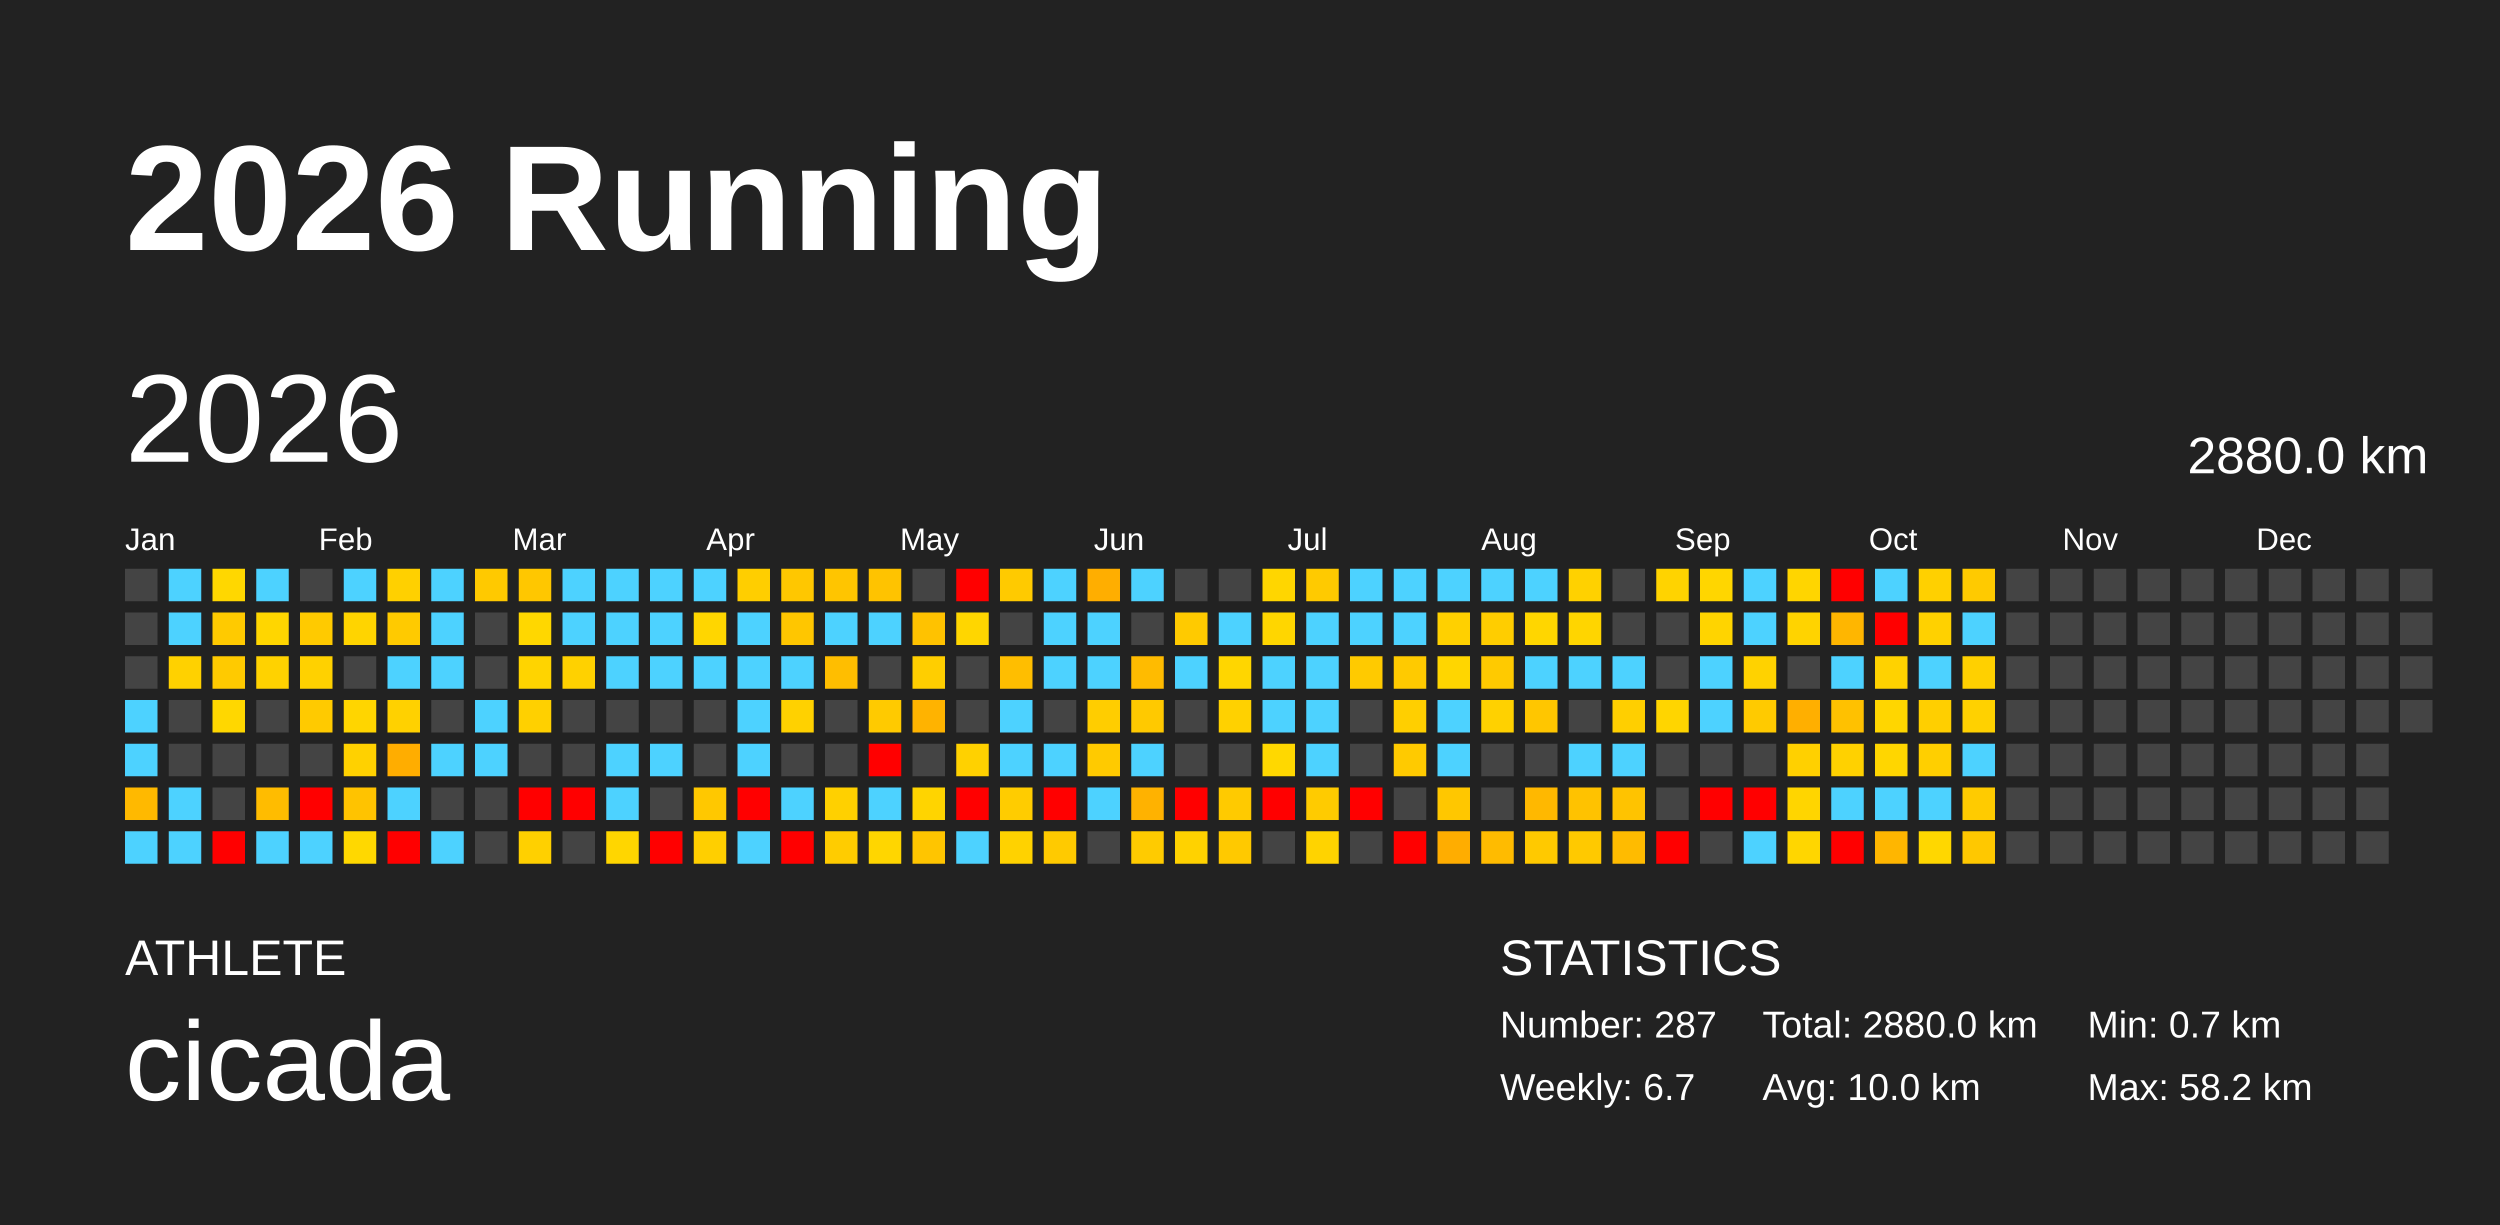
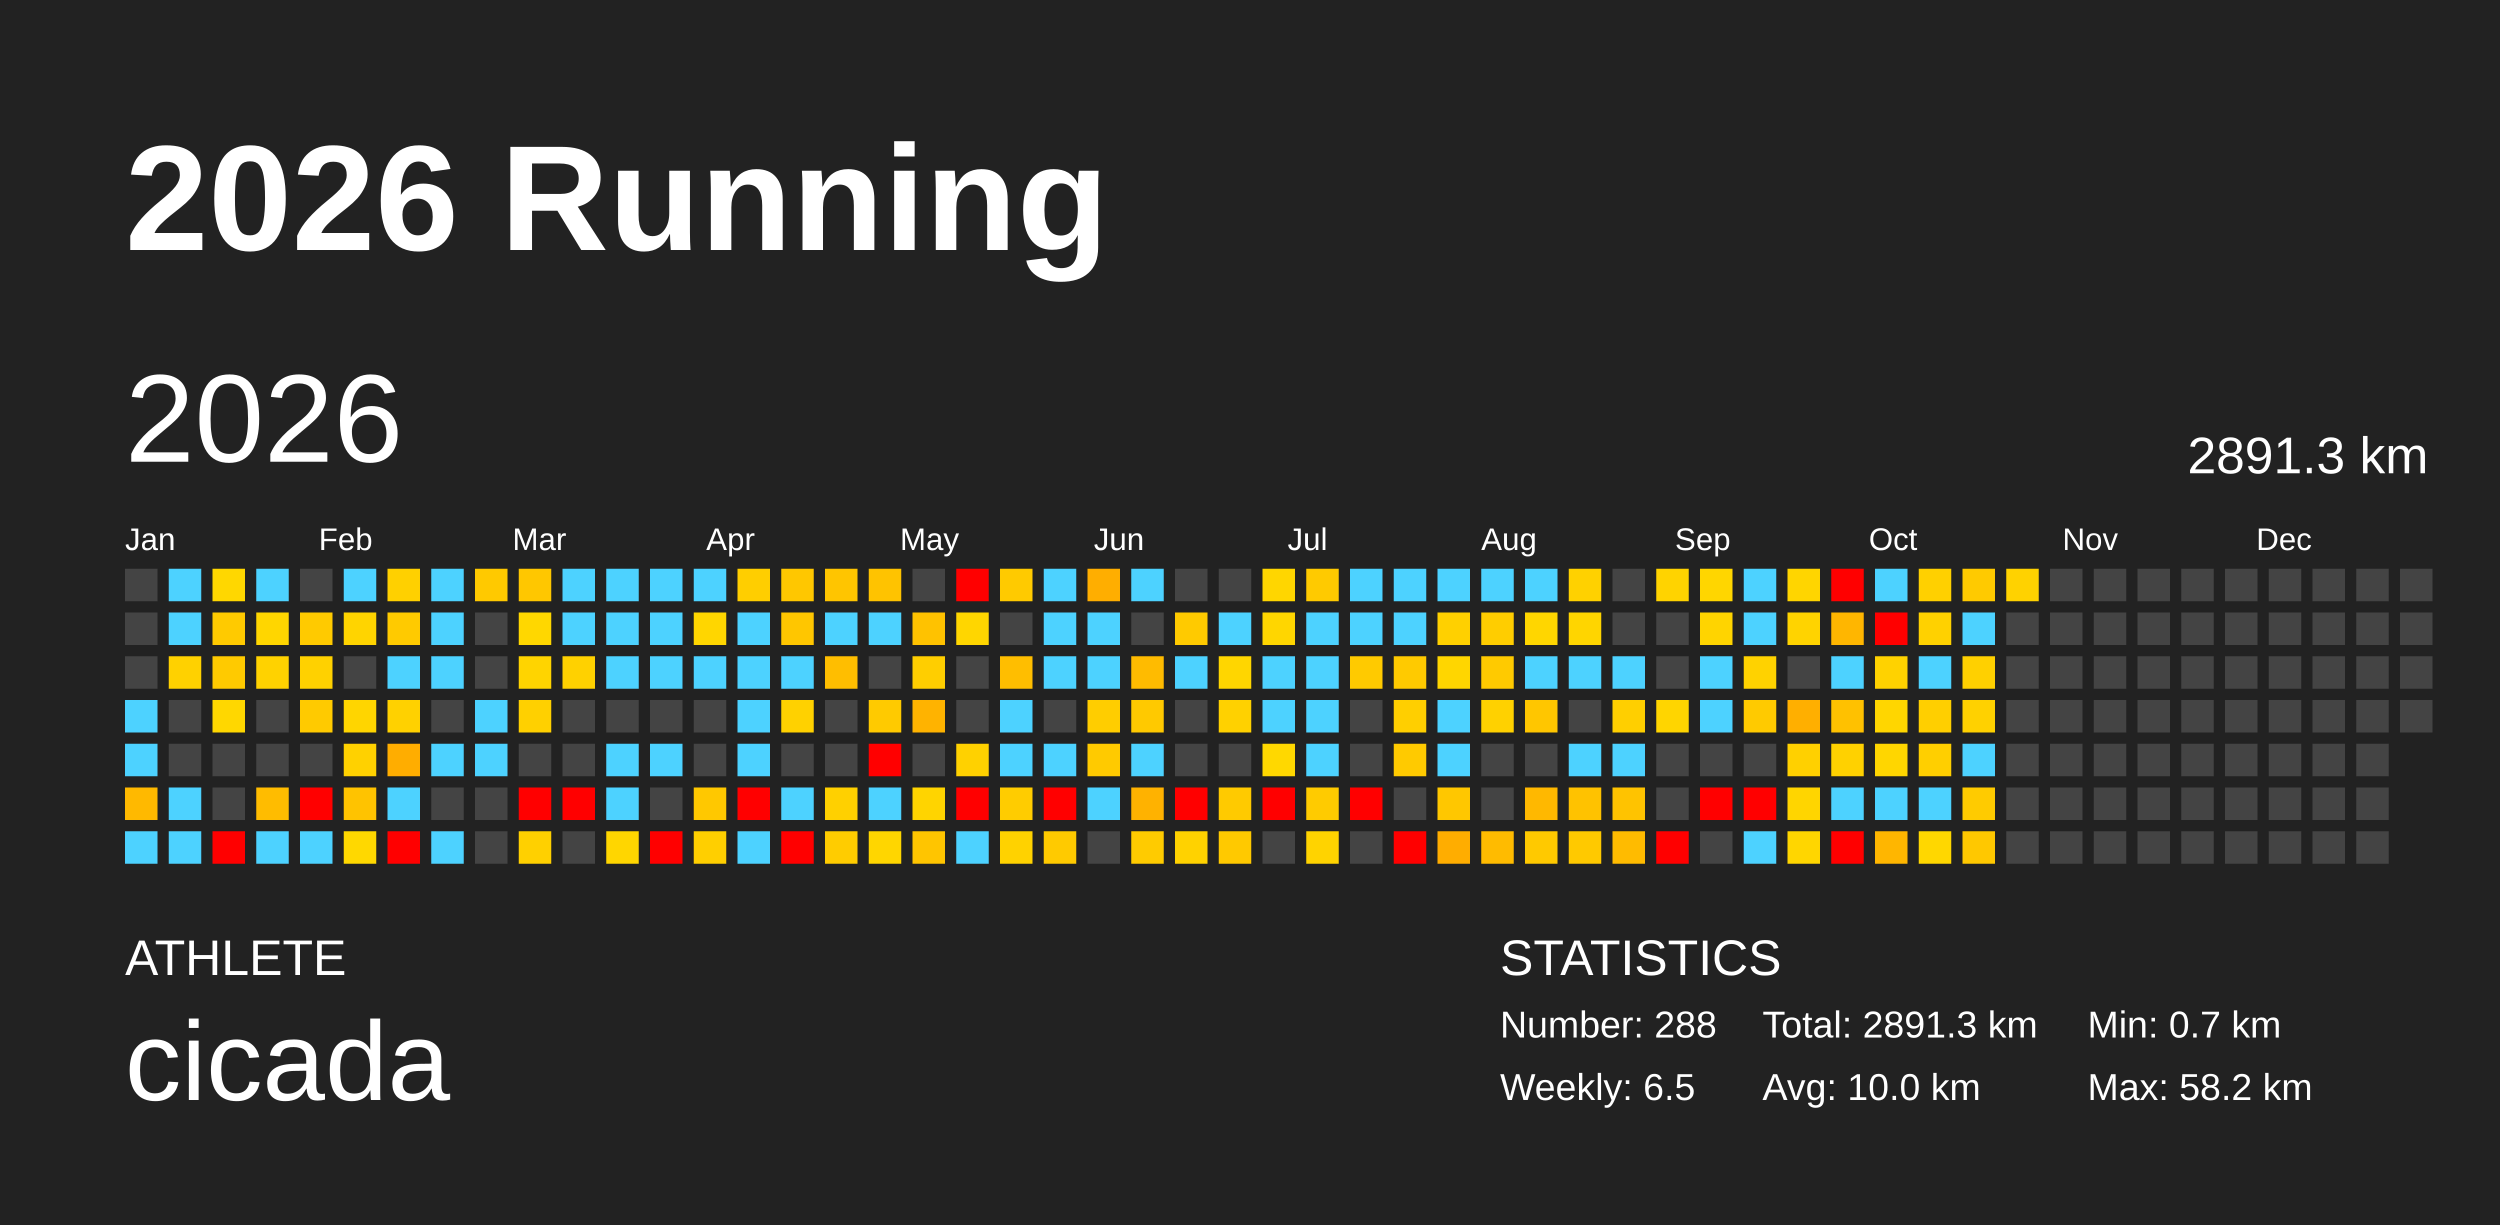
<svg xmlns="http://www.w3.org/2000/svg" baseProfile="full" height="98mm" version="1.1" viewBox="0,0,200,98" width="200mm">
  <defs />
  <rect fill="#222222" height="98" width="200" x="0" y="0" />
  <text fill="#FFFFFF" style="font-size:12px; font-family:Arial; font-weight:bold;" x="10" y="20">2026 Running</text>
  <text fill="#FFFFFF" style="font-size:4px; font-family:Arial" x="10" y="78">ATHLETE</text>
  <text fill="#FFFFFF" style="font-size:9px; font-family:Arial" x="10" y="88">cicada</text>
  <text fill="#FFFFFF" style="font-size:4px; font-family:Arial" x="120" y="78">STATISTICS</text>
-   <text fill="#FFFFFF" style="font-size:3px; font-family:Arial" x="120" y="83">Number: 287</text>
-   <text fill="#FFFFFF" style="font-size:3px; font-family:Arial" x="120" y="88">Weekly: 6.7</text>
-   <text fill="#FFFFFF" style="font-size:3px; font-family:Arial" x="141" y="83">Total: 2880.0 km</text>
+   <text fill="#FFFFFF" style="font-size:3px; font-family:Arial" x="120" y="83">Number: 288</text>
+   <text fill="#FFFFFF" style="font-size:3px; font-family:Arial" x="120" y="88">Weekly: 6.5</text>
+   <text fill="#FFFFFF" style="font-size:3px; font-family:Arial" x="141" y="83">Total: 2891.3 km</text>
  <text fill="#FFFFFF" style="font-size:3px; font-family:Arial" x="141" y="88">Avg: 10.0 km</text>
  <text fill="#FFFFFF" style="font-size:3px; font-family:Arial" x="167" y="83">Min: 0.7 km</text>
  <text fill="#FFFFFF" style="font-size:3px; font-family:Arial" x="167" y="88">Max: 58.2 km</text>
  <text dominant-baseline="hanging" fill="#FFFFFF" style="font-size:10.0px; font-family:Arial;" x="10" y="30">2026</text>
-   <text dominant-baseline="hanging" fill="#FFFFFF" style="font-size:4.125px; font-family:Arial;" x="175" y="35">2880.0 km</text>
+   <text dominant-baseline="hanging" fill="#FFFFFF" style="font-size:4.125px; font-family:Arial;" x="175" y="35">2891.3 km</text>
  <text fill="#FFFFFF" style="font-size:2.5px; font-family:Arial" x="10.0" y="44">Jan</text>
  <text fill="#FFFFFF" style="font-size:2.5px; font-family:Arial" x="25.5" y="44">Feb</text>
  <text fill="#FFFFFF" style="font-size:2.5px; font-family:Arial" x="41.0" y="44">Mar</text>
  <text fill="#FFFFFF" style="font-size:2.5px; font-family:Arial" x="56.5" y="44">Apr</text>
  <text fill="#FFFFFF" style="font-size:2.5px; font-family:Arial" x="72.0" y="44">May</text>
  <text fill="#FFFFFF" style="font-size:2.5px; font-family:Arial" x="87.5" y="44">Jun</text>
  <text fill="#FFFFFF" style="font-size:2.5px; font-family:Arial" x="103.0" y="44">Jul</text>
  <text fill="#FFFFFF" style="font-size:2.5px; font-family:Arial" x="118.5" y="44">Aug</text>
  <text fill="#FFFFFF" style="font-size:2.5px; font-family:Arial" x="134.0" y="44">Sep</text>
  <text fill="#FFFFFF" style="font-size:2.5px; font-family:Arial" x="149.5" y="44">Oct</text>
  <text fill="#FFFFFF" style="font-size:2.5px; font-family:Arial" x="165.0" y="44">Nov</text>
  <text fill="#FFFFFF" style="font-size:2.5px; font-family:Arial" x="180.5" y="44">Dec</text>
  <rect fill="#444444" height="2.6" width="2.6" x="10.0" y="45.5" />
  <rect fill="#444444" height="2.6" width="2.6" x="10.0" y="49.0" />
  <rect fill="#444444" height="2.6" width="2.6" x="10.0" y="52.5" />
  <rect fill="#4dd2ff" height="2.6" width="2.6" x="10.0" y="56.0" />
  <rect fill="#4dd2ff" height="2.6" width="2.6" x="10.0" y="59.5" />
  <rect fill="#ffb900" height="2.6" width="2.6" x="10.0" y="63.0" />
  <rect fill="#4dd2ff" height="2.6" width="2.6" x="10.0" y="66.5" />
  <rect fill="#4dd2ff" height="2.6" width="2.6" x="13.5" y="45.5" />
  <rect fill="#4dd2ff" height="2.6" width="2.6" x="13.5" y="49.0" />
  <rect fill="#ffd100" height="2.6" width="2.6" x="13.5" y="52.5" />
  <rect fill="#444444" height="2.6" width="2.6" x="13.5" y="56.0" />
  <rect fill="#444444" height="2.6" width="2.6" x="13.5" y="59.5" />
  <rect fill="#4dd2ff" height="2.6" width="2.6" x="13.5" y="63.0" />
  <rect fill="#4dd2ff" height="2.6" width="2.6" x="13.5" y="66.5" />
  <rect fill="#ffd700" height="2.6" width="2.6" x="17.0" y="45.5" />
  <rect fill="#ffca00" height="2.6" width="2.6" x="17.0" y="49.0" />
  <rect fill="#ffca00" height="2.6" width="2.6" x="17.0" y="52.5" />
  <rect fill="#ffd700" height="2.6" width="2.6" x="17.0" y="56.0" />
  <rect fill="#444444" height="2.6" width="2.6" x="17.0" y="59.5" />
  <rect fill="#444444" height="2.6" width="2.6" x="17.0" y="63.0" />
  <rect fill="red" height="2.6" width="2.6" x="17.0" y="66.5" />
  <rect fill="#4dd2ff" height="2.6" width="2.6" x="20.5" y="45.5" />
  <rect fill="#ffd600" height="2.6" width="2.6" x="20.5" y="49.0" />
  <rect fill="#ffd200" height="2.6" width="2.6" x="20.5" y="52.5" />
  <rect fill="#444444" height="2.6" width="2.6" x="20.5" y="56.0" />
  <rect fill="#444444" height="2.6" width="2.6" x="20.5" y="59.5" />
  <rect fill="#ffbc00" height="2.6" width="2.6" x="20.5" y="63.0" />
  <rect fill="#4dd2ff" height="2.6" width="2.6" x="20.5" y="66.5" />
  <rect fill="#444444" height="2.6" width="2.6" x="24.0" y="45.5" />
  <rect fill="#ffca00" height="2.6" width="2.6" x="24.0" y="49.0" />
  <rect fill="#ffd100" height="2.6" width="2.6" x="24.0" y="52.5" />
  <rect fill="#ffca00" height="2.6" width="2.6" x="24.0" y="56.0" />
  <rect fill="#444444" height="2.6" width="2.6" x="24.0" y="59.5" />
  <rect fill="red" height="2.6" width="2.6" x="24.0" y="63.0" />
  <rect fill="#4dd2ff" height="2.6" width="2.6" x="24.0" y="66.5" />
  <rect fill="#4dd2ff" height="2.6" width="2.6" x="27.5" y="45.5" />
  <rect fill="#ffd400" height="2.6" width="2.6" x="27.5" y="49.0" />
  <rect fill="#444444" height="2.6" width="2.6" x="27.5" y="52.5" />
  <rect fill="#ffd500" height="2.6" width="2.6" x="27.5" y="56.0" />
  <rect fill="#ffd100" height="2.6" width="2.6" x="27.5" y="59.5" />
  <rect fill="#ffc300" height="2.6" width="2.6" x="27.5" y="63.0" />
  <rect fill="#ffd800" height="2.6" width="2.6" x="27.5" y="66.5" />
  <rect fill="#ffd000" height="2.6" width="2.6" x="31.0" y="45.5" />
  <rect fill="#ffca00" height="2.6" width="2.6" x="31.0" y="49.0" />
  <rect fill="#4dd2ff" height="2.6" width="2.6" x="31.0" y="52.5" />
  <rect fill="#ffd100" height="2.6" width="2.6" x="31.0" y="56.0" />
  <rect fill="#ffad00" height="2.6" width="2.6" x="31.0" y="59.5" />
  <rect fill="#4dd2ff" height="2.6" width="2.6" x="31.0" y="63.0" />
  <rect fill="red" height="2.6" width="2.6" x="31.0" y="66.5" />
  <rect fill="#4dd2ff" height="2.6" width="2.6" x="34.5" y="45.5" />
  <rect fill="#4dd2ff" height="2.6" width="2.6" x="34.5" y="49.0" />
  <rect fill="#4dd2ff" height="2.6" width="2.6" x="34.5" y="52.5" />
  <rect fill="#444444" height="2.6" width="2.6" x="34.5" y="56.0" />
  <rect fill="#4dd2ff" height="2.6" width="2.6" x="34.5" y="59.5" />
  <rect fill="#444444" height="2.6" width="2.6" x="34.5" y="63.0" />
  <rect fill="#4dd2ff" height="2.6" width="2.6" x="34.5" y="66.5" />
  <rect fill="#ffc900" height="2.6" width="2.6" x="38.0" y="45.5" />
  <rect fill="#444444" height="2.6" width="2.6" x="38.0" y="49.0" />
  <rect fill="#444444" height="2.6" width="2.6" x="38.0" y="52.5" />
  <rect fill="#4dd2ff" height="2.6" width="2.6" x="38.0" y="56.0" />
  <rect fill="#4dd2ff" height="2.6" width="2.6" x="38.0" y="59.5" />
  <rect fill="#444444" height="2.6" width="2.6" x="38.0" y="63.0" />
  <rect fill="#444444" height="2.6" width="2.6" x="38.0" y="66.5" />
  <rect fill="#ffc700" height="2.6" width="2.6" x="41.5" y="45.5" />
  <rect fill="#ffd700" height="2.6" width="2.6" x="41.5" y="49.0" />
  <rect fill="#ffd400" height="2.6" width="2.6" x="41.5" y="52.5" />
  <rect fill="#ffd000" height="2.6" width="2.6" x="41.5" y="56.0" />
  <rect fill="#444444" height="2.6" width="2.6" x="41.5" y="59.5" />
  <rect fill="red" height="2.6" width="2.6" x="41.5" y="63.0" />
  <rect fill="#ffd000" height="2.6" width="2.6" x="41.5" y="66.5" />
  <rect fill="#4dd2ff" height="2.6" width="2.6" x="45.0" y="45.5" />
  <rect fill="#4dd2ff" height="2.6" width="2.6" x="45.0" y="49.0" />
  <rect fill="#ffd100" height="2.6" width="2.6" x="45.0" y="52.5" />
  <rect fill="#444444" height="2.6" width="2.6" x="45.0" y="56.0" />
  <rect fill="#444444" height="2.6" width="2.6" x="45.0" y="59.5" />
  <rect fill="red" height="2.6" width="2.6" x="45.0" y="63.0" />
  <rect fill="#444444" height="2.6" width="2.6" x="45.0" y="66.5" />
  <rect fill="#4dd2ff" height="2.6" width="2.6" x="48.5" y="45.5" />
  <rect fill="#4dd2ff" height="2.6" width="2.6" x="48.5" y="49.0" />
  <rect fill="#4dd2ff" height="2.6" width="2.6" x="48.5" y="52.5" />
  <rect fill="#444444" height="2.6" width="2.6" x="48.5" y="56.0" />
  <rect fill="#4dd2ff" height="2.6" width="2.6" x="48.5" y="59.5" />
  <rect fill="#4dd2ff" height="2.6" width="2.6" x="48.5" y="63.0" />
  <rect fill="#ffd600" height="2.6" width="2.6" x="48.5" y="66.5" />
  <rect fill="#4dd2ff" height="2.6" width="2.6" x="52.0" y="45.5" />
  <rect fill="#4dd2ff" height="2.6" width="2.6" x="52.0" y="49.0" />
  <rect fill="#4dd2ff" height="2.6" width="2.6" x="52.0" y="52.5" />
  <rect fill="#444444" height="2.6" width="2.6" x="52.0" y="56.0" />
  <rect fill="#4dd2ff" height="2.6" width="2.6" x="52.0" y="59.5" />
  <rect fill="#444444" height="2.6" width="2.6" x="52.0" y="63.0" />
  <rect fill="red" height="2.6" width="2.6" x="52.0" y="66.5" />
  <rect fill="#4dd2ff" height="2.6" width="2.6" x="55.5" y="45.5" />
  <rect fill="#ffd600" height="2.6" width="2.6" x="55.5" y="49.0" />
  <rect fill="#4dd2ff" height="2.6" width="2.6" x="55.5" y="52.5" />
  <rect fill="#444444" height="2.6" width="2.6" x="55.5" y="56.0" />
  <rect fill="#444444" height="2.6" width="2.6" x="55.5" y="59.5" />
  <rect fill="#ffc800" height="2.6" width="2.6" x="55.5" y="63.0" />
  <rect fill="#ffcf00" height="2.6" width="2.6" x="55.5" y="66.5" />
  <rect fill="#ffce00" height="2.6" width="2.6" x="59.0" y="45.5" />
  <rect fill="#4dd2ff" height="2.6" width="2.6" x="59.0" y="49.0" />
  <rect fill="#4dd2ff" height="2.6" width="2.6" x="59.0" y="52.5" />
  <rect fill="#4dd2ff" height="2.6" width="2.6" x="59.0" y="56.0" />
  <rect fill="#4dd2ff" height="2.6" width="2.6" x="59.0" y="59.5" />
  <rect fill="red" height="2.6" width="2.6" x="59.0" y="63.0" />
  <rect fill="#4dd2ff" height="2.6" width="2.6" x="59.0" y="66.5" />
  <rect fill="#ffc700" height="2.6" width="2.6" x="62.5" y="45.5" />
  <rect fill="#ffc600" height="2.6" width="2.6" x="62.5" y="49.0" />
  <rect fill="#4dd2ff" height="2.6" width="2.6" x="62.5" y="52.5" />
  <rect fill="#ffd100" height="2.6" width="2.6" x="62.5" y="56.0" />
  <rect fill="#444444" height="2.6" width="2.6" x="62.5" y="59.5" />
  <rect fill="#4dd2ff" height="2.6" width="2.6" x="62.5" y="63.0" />
  <rect fill="red" height="2.6" width="2.6" x="62.5" y="66.5" />
  <rect fill="#ffc500" height="2.6" width="2.6" x="66.0" y="45.5" />
  <rect fill="#4dd2ff" height="2.6" width="2.6" x="66.0" y="49.0" />
  <rect fill="#ffbe00" height="2.6" width="2.6" x="66.0" y="52.5" />
  <rect fill="#444444" height="2.6" width="2.6" x="66.0" y="56.0" />
  <rect fill="#444444" height="2.6" width="2.6" x="66.0" y="59.5" />
  <rect fill="#ffd000" height="2.6" width="2.6" x="66.0" y="63.0" />
  <rect fill="#ffcc00" height="2.6" width="2.6" x="66.0" y="66.5" />
  <rect fill="#ffc300" height="2.6" width="2.6" x="69.5" y="45.5" />
  <rect fill="#4dd2ff" height="2.6" width="2.6" x="69.5" y="49.0" />
  <rect fill="#444444" height="2.6" width="2.6" x="69.5" y="52.5" />
  <rect fill="#ffca00" height="2.6" width="2.6" x="69.5" y="56.0" />
  <rect fill="red" height="2.6" width="2.6" x="69.5" y="59.5" />
  <rect fill="#4dd2ff" height="2.6" width="2.6" x="69.5" y="63.0" />
  <rect fill="#ffd600" height="2.6" width="2.6" x="69.5" y="66.5" />
  <rect fill="#444444" height="2.6" width="2.6" x="73.0" y="45.5" />
  <rect fill="#ffc200" height="2.6" width="2.6" x="73.0" y="49.0" />
  <rect fill="#ffce00" height="2.6" width="2.6" x="73.0" y="52.5" />
  <rect fill="#ffb300" height="2.6" width="2.6" x="73.0" y="56.0" />
  <rect fill="#444444" height="2.6" width="2.6" x="73.0" y="59.5" />
  <rect fill="#ffd400" height="2.6" width="2.6" x="73.0" y="63.0" />
  <rect fill="#ffc500" height="2.6" width="2.6" x="73.0" y="66.5" />
  <rect fill="red" height="2.6" width="2.6" x="76.5" y="45.5" />
  <rect fill="#ffd600" height="2.6" width="2.6" x="76.5" y="49.0" />
  <rect fill="#444444" height="2.6" width="2.6" x="76.5" y="52.5" />
  <rect fill="#444444" height="2.6" width="2.6" x="76.5" y="56.0" />
  <rect fill="#ffd100" height="2.6" width="2.6" x="76.5" y="59.5" />
  <rect fill="red" height="2.6" width="2.6" x="76.5" y="63.0" />
  <rect fill="#4dd2ff" height="2.6" width="2.6" x="76.5" y="66.5" />
  <rect fill="#ffca00" height="2.6" width="2.6" x="80.0" y="45.5" />
  <rect fill="#444444" height="2.6" width="2.6" x="80.0" y="49.0" />
  <rect fill="#ffbe00" height="2.6" width="2.6" x="80.0" y="52.5" />
  <rect fill="#4dd2ff" height="2.6" width="2.6" x="80.0" y="56.0" />
  <rect fill="#4dd2ff" height="2.6" width="2.6" x="80.0" y="59.5" />
  <rect fill="#ffcc00" height="2.6" width="2.6" x="80.0" y="63.0" />
  <rect fill="#ffd200" height="2.6" width="2.6" x="80.0" y="66.5" />
  <rect fill="#4dd2ff" height="2.6" width="2.6" x="83.5" y="45.5" />
  <rect fill="#4dd2ff" height="2.6" width="2.6" x="83.5" y="49.0" />
  <rect fill="#4dd2ff" height="2.6" width="2.6" x="83.5" y="52.5" />
  <rect fill="#444444" height="2.6" width="2.6" x="83.5" y="56.0" />
  <rect fill="#4dd2ff" height="2.6" width="2.6" x="83.5" y="59.5" />
  <rect fill="red" height="2.6" width="2.6" x="83.5" y="63.0" />
  <rect fill="#ffca00" height="2.6" width="2.6" x="83.5" y="66.5" />
  <rect fill="#ffae00" height="2.6" width="2.6" x="87.0" y="45.5" />
  <rect fill="#4dd2ff" height="2.6" width="2.6" x="87.0" y="49.0" />
  <rect fill="#4dd2ff" height="2.6" width="2.6" x="87.0" y="52.5" />
  <rect fill="#ffcd00" height="2.6" width="2.6" x="87.0" y="56.0" />
  <rect fill="#ffca00" height="2.6" width="2.6" x="87.0" y="59.5" />
  <rect fill="#4dd2ff" height="2.6" width="2.6" x="87.0" y="63.0" />
  <rect fill="#444444" height="2.6" width="2.6" x="87.0" y="66.5" />
  <rect fill="#4dd2ff" height="2.6" width="2.6" x="90.5" y="45.5" />
  <rect fill="#444444" height="2.6" width="2.6" x="90.5" y="49.0" />
  <rect fill="#ffbb00" height="2.6" width="2.6" x="90.5" y="52.5" />
  <rect fill="#ffc900" height="2.6" width="2.6" x="90.5" y="56.0" />
  <rect fill="#4dd2ff" height="2.6" width="2.6" x="90.5" y="59.5" />
  <rect fill="#ffb200" height="2.6" width="2.6" x="90.5" y="63.0" />
  <rect fill="#ffcb00" height="2.6" width="2.6" x="90.5" y="66.5" />
  <rect fill="#444444" height="2.6" width="2.6" x="94.0" y="45.5" />
  <rect fill="#ffca00" height="2.6" width="2.6" x="94.0" y="49.0" />
  <rect fill="#4dd2ff" height="2.6" width="2.6" x="94.0" y="52.5" />
  <rect fill="#444444" height="2.6" width="2.6" x="94.0" y="56.0" />
  <rect fill="#444444" height="2.6" width="2.6" x="94.0" y="59.5" />
  <rect fill="red" height="2.6" width="2.6" x="94.0" y="63.0" />
  <rect fill="#ffd200" height="2.6" width="2.6" x="94.0" y="66.5" />
  <rect fill="#444444" height="2.6" width="2.6" x="97.5" y="45.5" />
  <rect fill="#4dd2ff" height="2.6" width="2.6" x="97.5" y="49.0" />
  <rect fill="#ffd600" height="2.6" width="2.6" x="97.5" y="52.5" />
  <rect fill="#ffd100" height="2.6" width="2.6" x="97.5" y="56.0" />
  <rect fill="#444444" height="2.6" width="2.6" x="97.5" y="59.5" />
  <rect fill="#ffca00" height="2.6" width="2.6" x="97.5" y="63.0" />
  <rect fill="#ffc900" height="2.6" width="2.6" x="97.5" y="66.5" />
  <rect fill="#ffd600" height="2.6" width="2.6" x="101.0" y="45.5" />
  <rect fill="#ffd600" height="2.6" width="2.6" x="101.0" y="49.0" />
  <rect fill="#4dd2ff" height="2.6" width="2.6" x="101.0" y="52.5" />
  <rect fill="#4dd2ff" height="2.6" width="2.6" x="101.0" y="56.0" />
  <rect fill="#ffd800" height="2.6" width="2.6" x="101.0" y="59.5" />
  <rect fill="red" height="2.6" width="2.6" x="101.0" y="63.0" />
  <rect fill="#444444" height="2.6" width="2.6" x="101.0" y="66.5" />
  <rect fill="#ffca00" height="2.6" width="2.6" x="104.5" y="45.5" />
  <rect fill="#4dd2ff" height="2.6" width="2.6" x="104.5" y="49.0" />
  <rect fill="#4dd2ff" height="2.6" width="2.6" x="104.5" y="52.5" />
  <rect fill="#4dd2ff" height="2.6" width="2.6" x="104.5" y="56.0" />
  <rect fill="#4dd2ff" height="2.6" width="2.6" x="104.5" y="59.5" />
  <rect fill="#ffcb00" height="2.6" width="2.6" x="104.5" y="63.0" />
  <rect fill="#ffd300" height="2.6" width="2.6" x="104.5" y="66.5" />
  <rect fill="#4dd2ff" height="2.6" width="2.6" x="108.0" y="45.5" />
  <rect fill="#4dd2ff" height="2.6" width="2.6" x="108.0" y="49.0" />
  <rect fill="#ffca00" height="2.6" width="2.6" x="108.0" y="52.5" />
  <rect fill="#444444" height="2.6" width="2.6" x="108.0" y="56.0" />
  <rect fill="#444444" height="2.6" width="2.6" x="108.0" y="59.5" />
  <rect fill="red" height="2.6" width="2.6" x="108.0" y="63.0" />
  <rect fill="#444444" height="2.6" width="2.6" x="108.0" y="66.5" />
  <rect fill="#4dd2ff" height="2.6" width="2.6" x="111.5" y="45.5" />
  <rect fill="#4dd2ff" height="2.6" width="2.6" x="111.5" y="49.0" />
  <rect fill="#ffca00" height="2.6" width="2.6" x="111.5" y="52.5" />
  <rect fill="#ffcf00" height="2.6" width="2.6" x="111.5" y="56.0" />
  <rect fill="#ffca00" height="2.6" width="2.6" x="111.5" y="59.5" />
  <rect fill="#444444" height="2.6" width="2.6" x="111.5" y="63.0" />
  <rect fill="red" height="2.6" width="2.6" x="111.5" y="66.5" />
  <rect fill="#4dd2ff" height="2.6" width="2.6" x="115.0" y="45.5" />
  <rect fill="#ffd000" height="2.6" width="2.6" x="115.0" y="49.0" />
  <rect fill="#ffd600" height="2.6" width="2.6" x="115.0" y="52.5" />
  <rect fill="#4dd2ff" height="2.6" width="2.6" x="115.0" y="56.0" />
  <rect fill="#4dd2ff" height="2.6" width="2.6" x="115.0" y="59.5" />
  <rect fill="#ffc700" height="2.6" width="2.6" x="115.0" y="63.0" />
  <rect fill="#ffad00" height="2.6" width="2.6" x="115.0" y="66.5" />
  <rect fill="#4dd2ff" height="2.6" width="2.6" x="118.5" y="45.5" />
  <rect fill="#ffcd00" height="2.6" width="2.6" x="118.5" y="49.0" />
  <rect fill="#ffca00" height="2.6" width="2.6" x="118.5" y="52.5" />
  <rect fill="#ffd100" height="2.6" width="2.6" x="118.5" y="56.0" />
  <rect fill="#444444" height="2.6" width="2.6" x="118.5" y="59.5" />
  <rect fill="#444444" height="2.6" width="2.6" x="118.5" y="63.0" />
  <rect fill="#ffbb00" height="2.6" width="2.6" x="118.5" y="66.5" />
  <rect fill="#4dd2ff" height="2.6" width="2.6" x="122.0" y="45.5" />
  <rect fill="#ffd600" height="2.6" width="2.6" x="122.0" y="49.0" />
  <rect fill="#4dd2ff" height="2.6" width="2.6" x="122.0" y="52.5" />
  <rect fill="#ffc600" height="2.6" width="2.6" x="122.0" y="56.0" />
  <rect fill="#444444" height="2.6" width="2.6" x="122.0" y="59.5" />
  <rect fill="#ffb800" height="2.6" width="2.6" x="122.0" y="63.0" />
  <rect fill="#ffc900" height="2.6" width="2.6" x="122.0" y="66.5" />
  <rect fill="#ffd100" height="2.6" width="2.6" x="125.5" y="45.5" />
  <rect fill="#ffd500" height="2.6" width="2.6" x="125.5" y="49.0" />
  <rect fill="#4dd2ff" height="2.6" width="2.6" x="125.5" y="52.5" />
  <rect fill="#444444" height="2.6" width="2.6" x="125.5" y="56.0" />
  <rect fill="#4dd2ff" height="2.6" width="2.6" x="125.5" y="59.5" />
  <rect fill="#ffc200" height="2.6" width="2.6" x="125.5" y="63.0" />
  <rect fill="#ffc900" height="2.6" width="2.6" x="125.5" y="66.5" />
  <rect fill="#444444" height="2.6" width="2.6" x="129.0" y="45.5" />
  <rect fill="#444444" height="2.6" width="2.6" x="129.0" y="49.0" />
  <rect fill="#4dd2ff" height="2.6" width="2.6" x="129.0" y="52.5" />
  <rect fill="#ffcf00" height="2.6" width="2.6" x="129.0" y="56.0" />
  <rect fill="#4dd2ff" height="2.6" width="2.6" x="129.0" y="59.5" />
  <rect fill="#ffc300" height="2.6" width="2.6" x="129.0" y="63.0" />
  <rect fill="#ffbb00" height="2.6" width="2.6" x="129.0" y="66.5" />
  <rect fill="#ffd300" height="2.6" width="2.6" x="132.5" y="45.5" />
  <rect fill="#444444" height="2.6" width="2.6" x="132.5" y="49.0" />
  <rect fill="#444444" height="2.6" width="2.6" x="132.5" y="52.5" />
  <rect fill="#ffd500" height="2.6" width="2.6" x="132.5" y="56.0" />
  <rect fill="#444444" height="2.6" width="2.6" x="132.5" y="59.5" />
  <rect fill="#444444" height="2.6" width="2.6" x="132.5" y="63.0" />
  <rect fill="red" height="2.6" width="2.6" x="132.5" y="66.5" />
  <rect fill="#ffd600" height="2.6" width="2.6" x="136.0" y="45.5" />
  <rect fill="#ffd400" height="2.6" width="2.6" x="136.0" y="49.0" />
  <rect fill="#4dd2ff" height="2.6" width="2.6" x="136.0" y="52.5" />
  <rect fill="#4dd2ff" height="2.6" width="2.6" x="136.0" y="56.0" />
  <rect fill="#444444" height="2.6" width="2.6" x="136.0" y="59.5" />
  <rect fill="red" height="2.6" width="2.6" x="136.0" y="63.0" />
  <rect fill="#444444" height="2.6" width="2.6" x="136.0" y="66.5" />
  <rect fill="#4dd2ff" height="2.6" width="2.6" x="139.5" y="45.5" />
  <rect fill="#4dd2ff" height="2.6" width="2.6" x="139.5" y="49.0" />
  <rect fill="#ffd200" height="2.6" width="2.6" x="139.5" y="52.5" />
  <rect fill="#ffca00" height="2.6" width="2.6" x="139.5" y="56.0" />
  <rect fill="#444444" height="2.6" width="2.6" x="139.5" y="59.5" />
  <rect fill="red" height="2.6" width="2.6" x="139.5" y="63.0" />
  <rect fill="#4dd2ff" height="2.6" width="2.6" x="139.5" y="66.5" />
  <rect fill="#ffd500" height="2.6" width="2.6" x="143.0" y="45.5" />
  <rect fill="#ffd300" height="2.6" width="2.6" x="143.0" y="49.0" />
  <rect fill="#444444" height="2.6" width="2.6" x="143.0" y="52.5" />
  <rect fill="#ffaf00" height="2.6" width="2.6" x="143.0" y="56.0" />
  <rect fill="#ffd000" height="2.6" width="2.6" x="143.0" y="59.5" />
  <rect fill="#ffd500" height="2.6" width="2.6" x="143.0" y="63.0" />
  <rect fill="#ffd600" height="2.6" width="2.6" x="143.0" y="66.5" />
  <rect fill="red" height="2.6" width="2.6" x="146.5" y="45.5" />
  <rect fill="#ffb600" height="2.6" width="2.6" x="146.5" y="49.0" />
  <rect fill="#4dd2ff" height="2.6" width="2.6" x="146.5" y="52.5" />
  <rect fill="#ffc100" height="2.6" width="2.6" x="146.5" y="56.0" />
  <rect fill="#ffd100" height="2.6" width="2.6" x="146.5" y="59.5" />
  <rect fill="#4dd2ff" height="2.6" width="2.6" x="146.5" y="63.0" />
  <rect fill="red" height="2.6" width="2.6" x="146.5" y="66.5" />
  <rect fill="#4dd2ff" height="2.6" width="2.6" x="150.0" y="45.5" />
  <rect fill="red" height="2.6" width="2.6" x="150.0" y="49.0" />
  <rect fill="#ffd200" height="2.6" width="2.6" x="150.0" y="52.5" />
  <rect fill="#ffd600" height="2.6" width="2.6" x="150.0" y="56.0" />
  <rect fill="#ffd600" height="2.6" width="2.6" x="150.0" y="59.5" />
  <rect fill="#4dd2ff" height="2.6" width="2.6" x="150.0" y="63.0" />
  <rect fill="#ffb600" height="2.6" width="2.6" x="150.0" y="66.5" />
  <rect fill="#ffd000" height="2.6" width="2.6" x="153.5" y="45.5" />
  <rect fill="#ffd100" height="2.6" width="2.6" x="153.5" y="49.0" />
  <rect fill="#4dd2ff" height="2.6" width="2.6" x="153.5" y="52.5" />
  <rect fill="#ffcf00" height="2.6" width="2.6" x="153.5" y="56.0" />
  <rect fill="#ffcf00" height="2.6" width="2.6" x="153.5" y="59.5" />
  <rect fill="#4dd2ff" height="2.6" width="2.6" x="153.5" y="63.0" />
  <rect fill="#ffd700" height="2.6" width="2.6" x="153.5" y="66.5" />
  <rect fill="#ffca00" height="2.6" width="2.6" x="157.0" y="45.5" />
  <rect fill="#4dd2ff" height="2.6" width="2.6" x="157.0" y="49.0" />
  <rect fill="#ffd000" height="2.6" width="2.6" x="157.0" y="52.5" />
  <rect fill="#ffd100" height="2.6" width="2.6" x="157.0" y="56.0" />
  <rect fill="#4dd2ff" height="2.6" width="2.6" x="157.0" y="59.5" />
  <rect fill="#ffcb00" height="2.6" width="2.6" x="157.0" y="63.0" />
  <rect fill="#ffc800" height="2.6" width="2.6" x="157.0" y="66.5" />
-   <rect fill="#444444" height="2.6" width="2.6" x="160.5" y="45.5" />
+   <rect fill="#ffd200" height="2.6" width="2.6" x="160.5" y="45.5" />
  <rect fill="#444444" height="2.6" width="2.6" x="160.5" y="49.0" />
  <rect fill="#444444" height="2.6" width="2.6" x="160.5" y="52.5" />
  <rect fill="#444444" height="2.6" width="2.6" x="160.5" y="56.0" />
  <rect fill="#444444" height="2.6" width="2.6" x="160.5" y="59.5" />
  <rect fill="#444444" height="2.6" width="2.6" x="160.5" y="63.0" />
  <rect fill="#444444" height="2.6" width="2.6" x="160.5" y="66.5" />
  <rect fill="#444444" height="2.6" width="2.6" x="164.0" y="45.5" />
  <rect fill="#444444" height="2.6" width="2.6" x="164.0" y="49.0" />
  <rect fill="#444444" height="2.6" width="2.6" x="164.0" y="52.5" />
  <rect fill="#444444" height="2.6" width="2.6" x="164.0" y="56.0" />
  <rect fill="#444444" height="2.6" width="2.6" x="164.0" y="59.5" />
  <rect fill="#444444" height="2.6" width="2.6" x="164.0" y="63.0" />
  <rect fill="#444444" height="2.6" width="2.6" x="164.0" y="66.5" />
  <rect fill="#444444" height="2.6" width="2.6" x="167.5" y="45.5" />
  <rect fill="#444444" height="2.6" width="2.6" x="167.5" y="49.0" />
  <rect fill="#444444" height="2.6" width="2.6" x="167.5" y="52.5" />
  <rect fill="#444444" height="2.6" width="2.6" x="167.5" y="56.0" />
  <rect fill="#444444" height="2.6" width="2.6" x="167.5" y="59.5" />
  <rect fill="#444444" height="2.6" width="2.6" x="167.5" y="63.0" />
  <rect fill="#444444" height="2.6" width="2.6" x="167.5" y="66.5" />
  <rect fill="#444444" height="2.6" width="2.6" x="171.0" y="45.5" />
  <rect fill="#444444" height="2.6" width="2.6" x="171.0" y="49.0" />
  <rect fill="#444444" height="2.6" width="2.6" x="171.0" y="52.5" />
  <rect fill="#444444" height="2.6" width="2.6" x="171.0" y="56.0" />
  <rect fill="#444444" height="2.6" width="2.6" x="171.0" y="59.5" />
  <rect fill="#444444" height="2.6" width="2.6" x="171.0" y="63.0" />
  <rect fill="#444444" height="2.6" width="2.6" x="171.0" y="66.5" />
  <rect fill="#444444" height="2.6" width="2.6" x="174.5" y="45.5" />
  <rect fill="#444444" height="2.6" width="2.6" x="174.5" y="49.0" />
  <rect fill="#444444" height="2.6" width="2.6" x="174.5" y="52.5" />
  <rect fill="#444444" height="2.6" width="2.6" x="174.5" y="56.0" />
  <rect fill="#444444" height="2.6" width="2.6" x="174.5" y="59.5" />
  <rect fill="#444444" height="2.6" width="2.6" x="174.5" y="63.0" />
  <rect fill="#444444" height="2.6" width="2.6" x="174.5" y="66.5" />
  <rect fill="#444444" height="2.6" width="2.6" x="178.0" y="45.5" />
  <rect fill="#444444" height="2.6" width="2.6" x="178.0" y="49.0" />
  <rect fill="#444444" height="2.6" width="2.6" x="178.0" y="52.5" />
  <rect fill="#444444" height="2.6" width="2.6" x="178.0" y="56.0" />
  <rect fill="#444444" height="2.6" width="2.6" x="178.0" y="59.5" />
  <rect fill="#444444" height="2.6" width="2.6" x="178.0" y="63.0" />
  <rect fill="#444444" height="2.6" width="2.6" x="178.0" y="66.5" />
  <rect fill="#444444" height="2.6" width="2.6" x="181.5" y="45.5" />
  <rect fill="#444444" height="2.6" width="2.6" x="181.5" y="49.0" />
  <rect fill="#444444" height="2.6" width="2.6" x="181.5" y="52.5" />
  <rect fill="#444444" height="2.6" width="2.6" x="181.5" y="56.0" />
  <rect fill="#444444" height="2.6" width="2.6" x="181.5" y="59.5" />
  <rect fill="#444444" height="2.6" width="2.6" x="181.5" y="63.0" />
  <rect fill="#444444" height="2.6" width="2.6" x="181.5" y="66.5" />
  <rect fill="#444444" height="2.6" width="2.6" x="185.0" y="45.5" />
  <rect fill="#444444" height="2.6" width="2.6" x="185.0" y="49.0" />
  <rect fill="#444444" height="2.6" width="2.6" x="185.0" y="52.5" />
  <rect fill="#444444" height="2.6" width="2.6" x="185.0" y="56.0" />
  <rect fill="#444444" height="2.6" width="2.6" x="185.0" y="59.5" />
  <rect fill="#444444" height="2.6" width="2.6" x="185.0" y="63.0" />
  <rect fill="#444444" height="2.6" width="2.6" x="185.0" y="66.5" />
  <rect fill="#444444" height="2.6" width="2.6" x="188.5" y="45.5" />
  <rect fill="#444444" height="2.6" width="2.6" x="188.5" y="49.0" />
  <rect fill="#444444" height="2.6" width="2.6" x="188.5" y="52.5" />
  <rect fill="#444444" height="2.6" width="2.6" x="188.5" y="56.0" />
  <rect fill="#444444" height="2.6" width="2.6" x="188.5" y="59.5" />
  <rect fill="#444444" height="2.6" width="2.6" x="188.5" y="63.0" />
  <rect fill="#444444" height="2.6" width="2.6" x="188.5" y="66.5" />
  <rect fill="#444444" height="2.6" width="2.6" x="192.0" y="45.5" />
  <rect fill="#444444" height="2.6" width="2.6" x="192.0" y="49.0" />
  <rect fill="#444444" height="2.6" width="2.6" x="192.0" y="52.5" />
  <rect fill="#444444" height="2.6" width="2.6" x="192.0" y="56.0" />
</svg>
